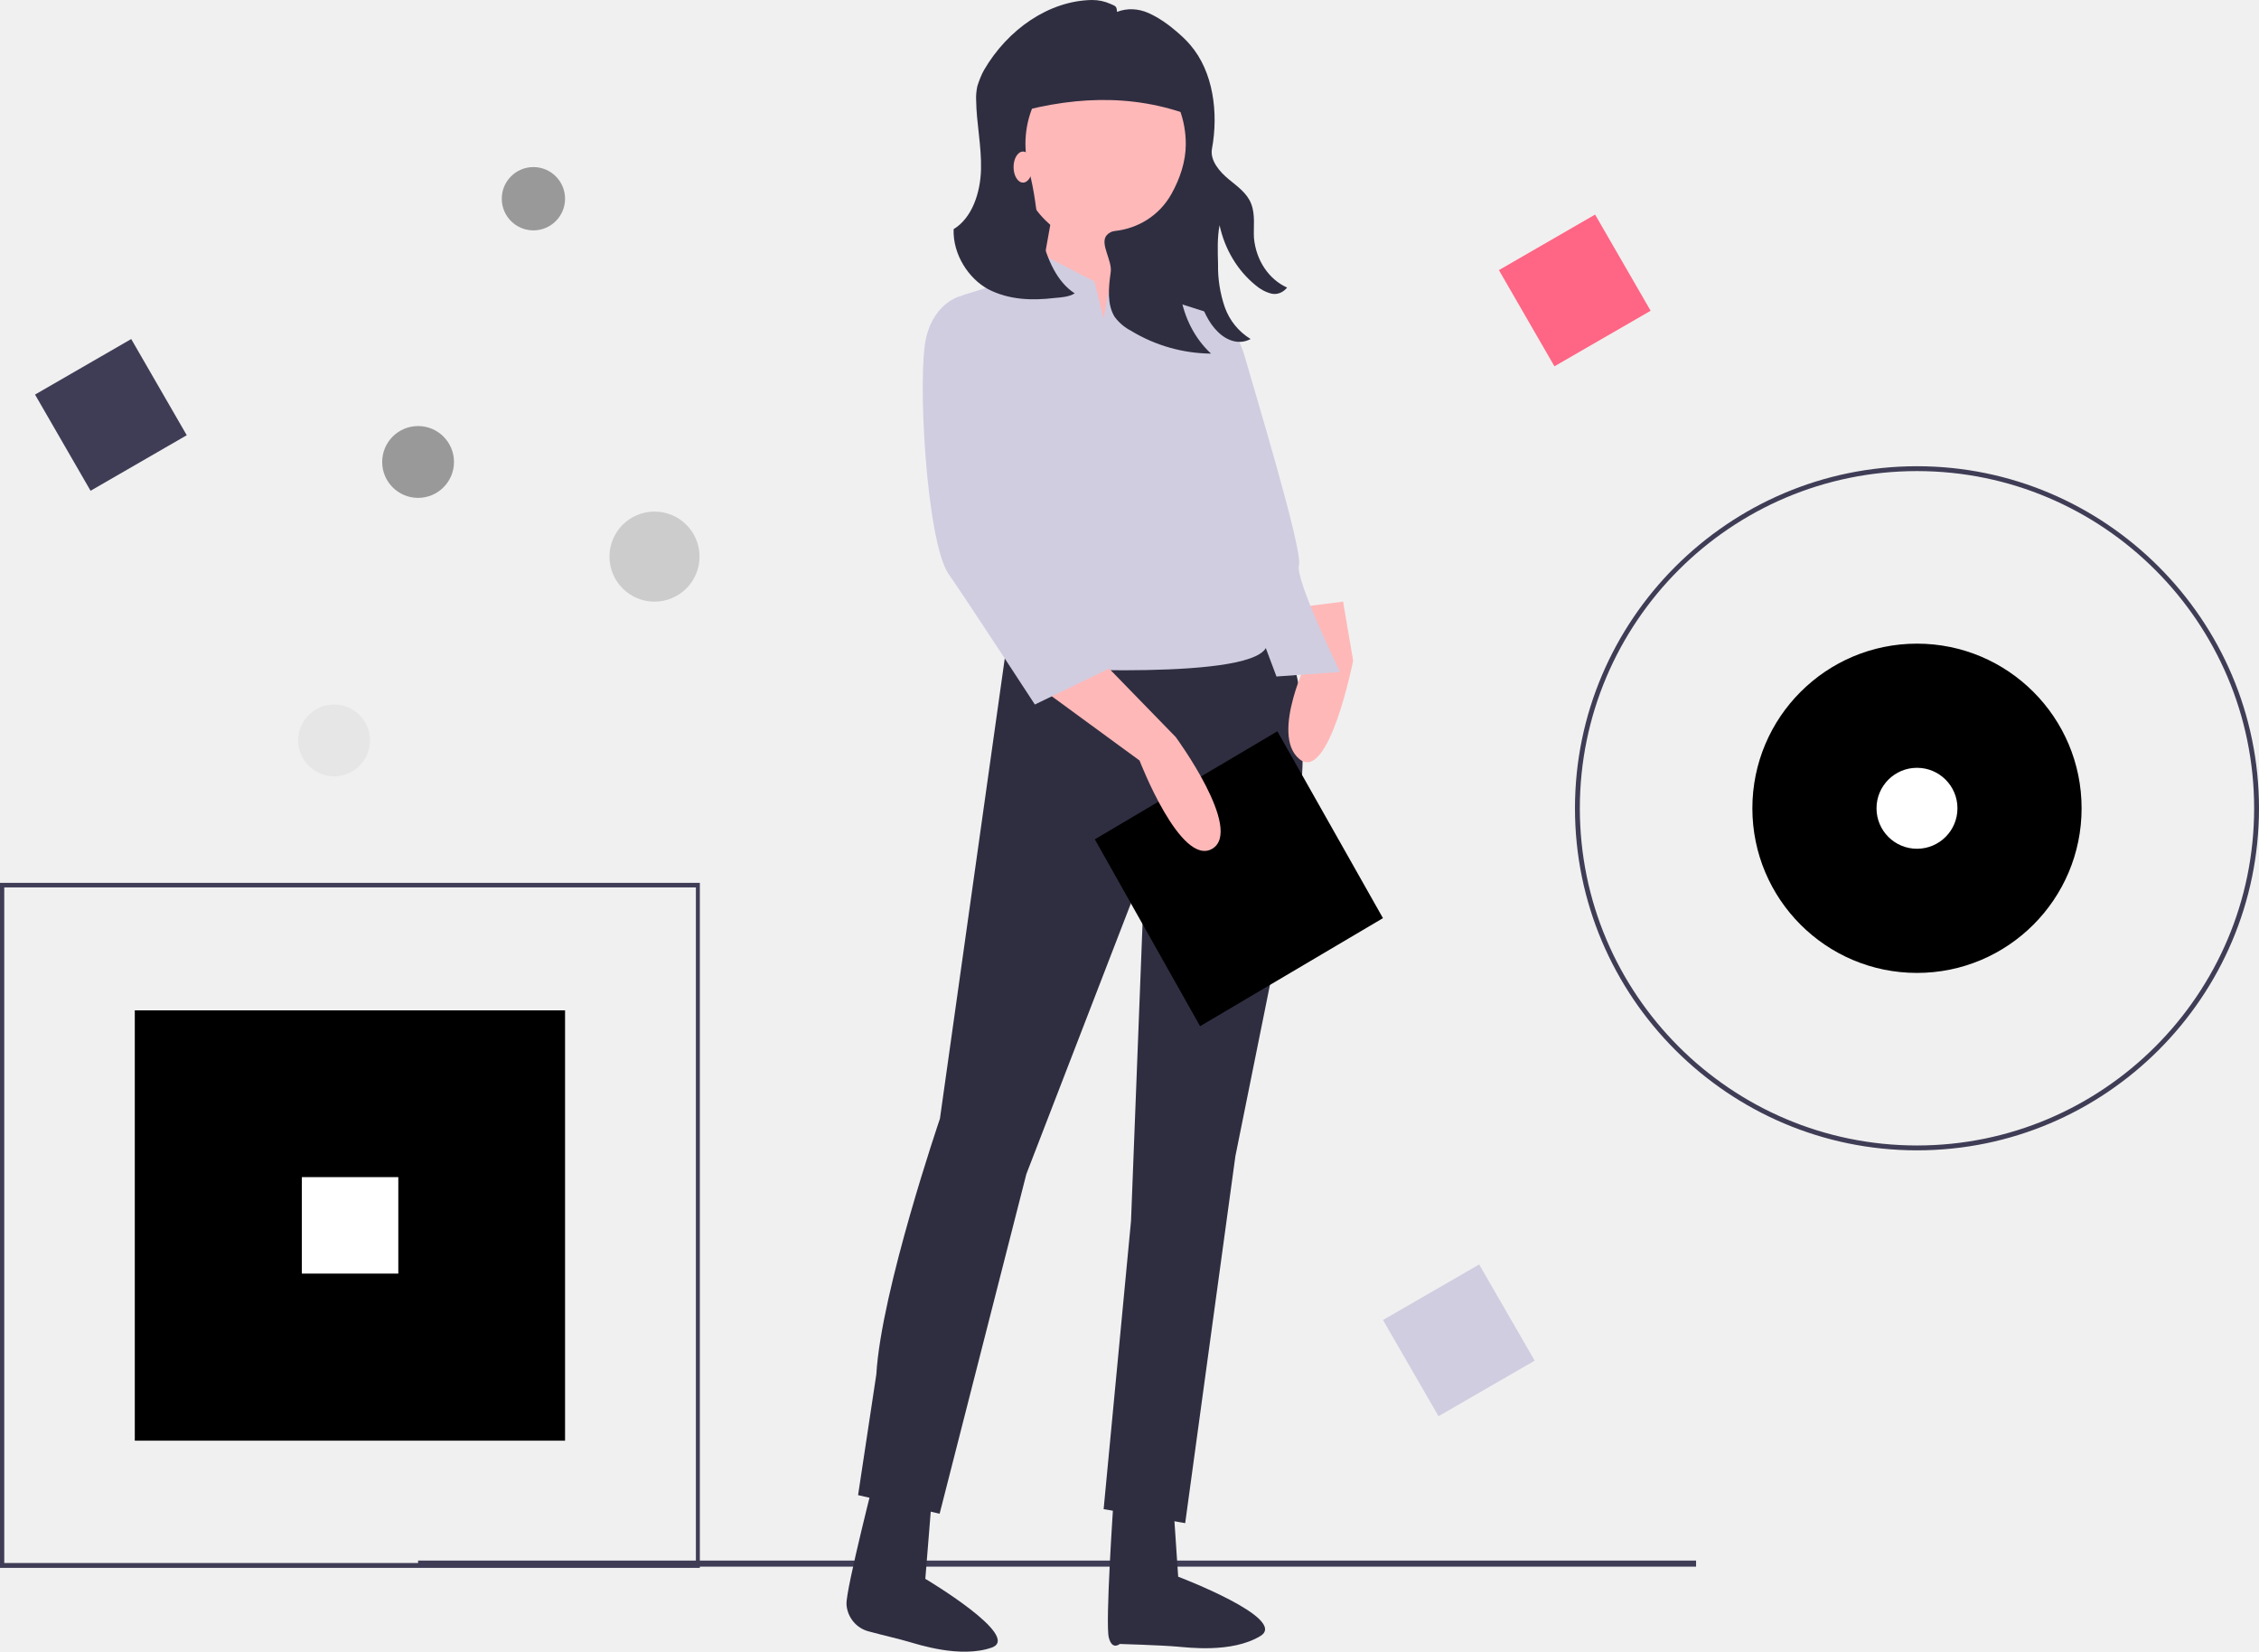
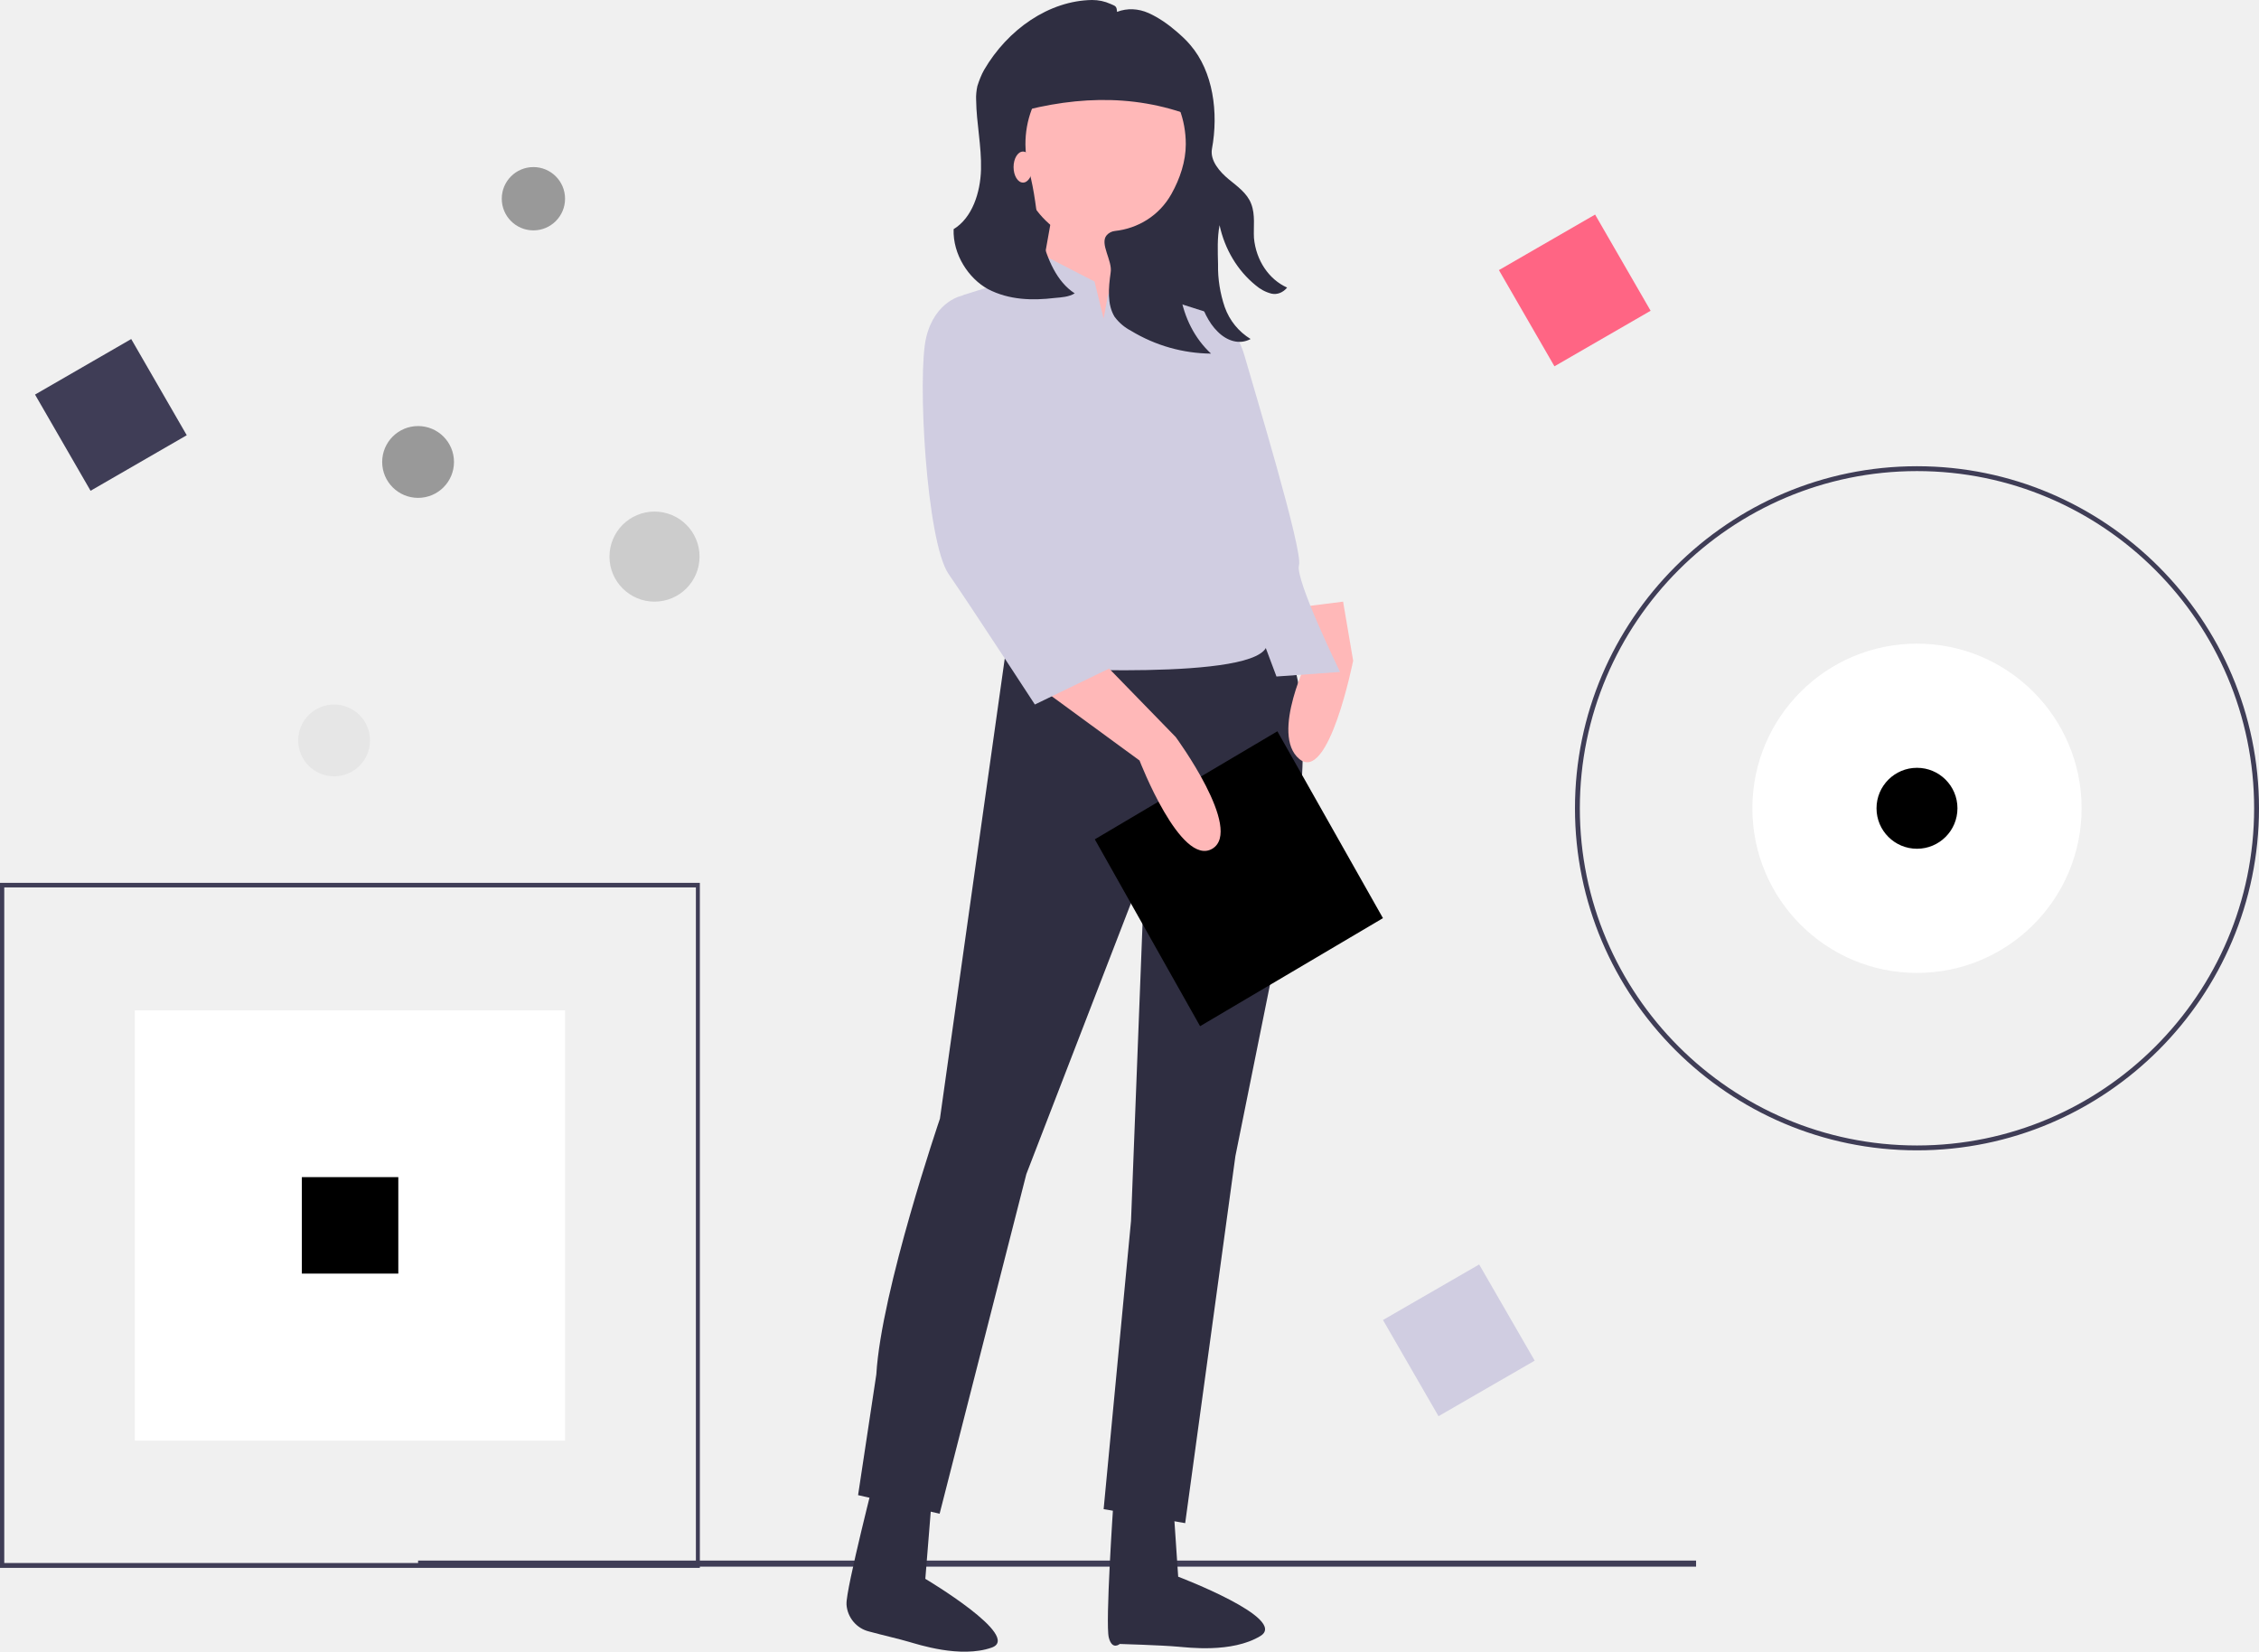
<svg xmlns="http://www.w3.org/2000/svg" version="1.1" id="a2a78cae-10a9-444f-b979-915660fd0031" x="0px" y="0px" viewBox="0 0 742.4 542.8" style="enable-background:new 0 0 742.4 542.8;" xml:space="preserve">
-   <style type="text/css">
+   <defs id="defs65" />
+   <style type="text/css" id="style2">
	.st0{fill:#3F3D56;}
	.st1{fill:#FF6584;}
	.st2{fill:#D0CDE1;}
	.st3{fill:#FFFFFF;}
	.st4{fill:#2F2E41;}
	.st5{fill:#FFB8B8;}
	.st6{fill:#CCCCCC;}
	.st7{fill:#E6E6E6;}
	.st8{fill:#999999;}
</style>
-   <rect x="44.3" y="332" width="141.4" height="141.4" />
-   <rect x="137.4" y="512.8" class="st0" width="420" height="2" />
-   <path class="st0" d="M230,515.2H0V290.1h230V515.2z M1.4,513.6h227.3v-222H1.4V513.6z" />
-   <path class="st0" d="M630,378c-62,0-112.4-50.5-112.4-112.4S568.1,153.2,630,153.2s112.4,50.5,112.4,112.4S692,378,630,378z   M630,154.8c-61.1,0-110.8,49.7-110.8,110.8S568.9,376.4,630,376.4s110.8-49.7,110.8-110.8S691.1,154.8,630,154.8L630,154.8z" />
-   <circle cx="630" cy="265.6" r="54.1" />
-   <rect x="499.3" y="77.2" transform="matrix(0.866 -0.5 0.5 0.866 21.6095 271.5515)" class="st1" width="36.5" height="36.5" />
-   <rect x="18.2" y="118.1" transform="matrix(0.866 -0.5 0.5 0.866 -63.2981 36.4824)" class="st0" width="36.5" height="36.5" />
-   <rect x="461.2" y="422.2" transform="matrix(0.866 -0.5 0.5 0.866 -155.9949 298.7245)" class="st2" width="36.5" height="36.5" />
-   <rect x="99.2" y="386.8" class="st3" width="31.7" height="31.7" />
-   <circle class="st3" cx="630" cy="265.6" r="13.3" />
-   <polygon class="st4" points="396.3,111.6 334.9,113.2 326.6,38.3 396.3,38.3 " />
-   <path class="st4" d="M331.3,208.6l-22.4,159c0,0-19.3,56.5-20.9,84l-6,39.7l26.8,6.1l28.5-111.6l38.9-100.7l-4.5,116.1l-9,94.7  l26.8,4.6L406,379.9l17.9-88.7c0,0,13.5-76.4-7.4-84L331.3,208.6z" />
-   <path class="st4" d="M307.1,481.6l-3,37.2c0,0,32,19,21.8,22.6c-10.3,3.6-24.3-1.1-27.2-1.9c-3-0.9-8.7-2.2-13.1-3.4  c-4.1-1-7.1-4.6-7.4-8.8c0-0.1,0-0.1,0-0.2c-0.3-4.6,9.9-44.3,9.9-44.3L307.1,481.6z" />
-   <path class="st4" d="M384.8,482.6l2.4,35.5c0,0,36.4,13.8,27,19.5s-24.1,3.7-27,3.5c-5.5-0.5-19.2-0.9-19.2-0.9s-2.5,2.2-3.6-2.1  c-1.2-4.5,1.5-44.1,1.5-44.1L384.8,482.6z" />
-   <ellipse class="st5" cx="362.7" cy="50" rx="28.3" ry="30.4" />
-   <polygon class="st5" points="346.2,68.1 340.2,101.7 365.7,113.9 371.5,71.2 " />
-   <path class="st2" d="M362.7,104.7l-3-12.2l-17.9-9.2l-6,7.6L316.4,97l22.3,122.4c0,0,76.1,4.6,77.7-7.6  c1.6-12.1-14.9-45.9-14.9-45.9s4.5-16.7,3-26l-6-36.7l-23.9-7.6l-5.5-6.8l-5,8.2L362.7,104.7z" />
-   <path class="st4" d="M329.6,38.3c21.3-6.6,42.2-7.9,62.6,0V24.9c0-4.8-5-8.7-11.1-8.7h-42.6c-4.9,0-8.9,3.1-8.9,6.9l0,0V38.3  L329.6,38.3z" />
-   <polygon points="359.8,275.8 419.8,240.3 454.5,301.7 394.4,337.2 " />
-   <path class="st5" d="M343.2,227l31.3,22.9c0,0,13.5,35.1,23.9,29c10.4-6.2-12-36.7-12-36.7l-25.3-26L343.2,227z" />
-   <path class="st5" d="M441.4,197.7l3.3,19.4c0,0-8,40.4-17.7,32.3s3.3-33.9,3.3-33.9l-1.6-16.2L441.4,197.7z" />
-   <path class="st2" d="M320.9,100.2l-4.5-3.1c0,0-9,1.5-12,13.7s0,67.3,7.4,77.9c7.4,10.7,28.3,42.8,28.3,42.8l28.3-13.7l-29.9-35.1  l-7.4-44.3L320.9,100.2z" />
-   <path class="st2" d="M386.6,106.3l12-3.1c0,0,7.4,3.1,10.4,13.7s19.3,64.2,17.9,68.8s13.5,35.1,13.5,35.1l-20.9,1.5l-12-32l-12-32  L386.6,106.3z" />
-   <path class="st4" d="M313.4,75.3c6.1-3.7,8.8-12,9-19.6c0.2-7.7-1.5-15.2-1.6-22.8c-0.1-1.5,0.1-3.2,0.4-4.6  c0.6-1.9,1.3-3.7,2.2-5.3c7.8-13.4,21.4-22.8,35.5-23c2.1,0,4.1,0.4,6.1,1.3c1.5,0.7,2,0.6,2.1,2.6c3.4-1.3,7-1.1,10.4,0.4  c3.3,1.5,6.3,3.6,9.1,6c1.6,1.4,3.2,2.8,4.6,4.5c7.5,8.7,9.3,22.2,7.1,34.1c-0.7,3.9,2.6,7.6,5.5,10c2.8,2.3,6.1,4.6,7.4,8.1  c1.4,3.6,0.7,7.6,0.9,11.2c0.7,7.4,4.9,13.6,10.9,16.3c-1.3,1.6-3.2,2.4-5.1,2c-2-0.5-3.8-1.5-5.3-2.8c-5.9-4.8-10.1-11.8-11.8-19.7  c-0.8,4.2-0.6,8.5-0.5,12.9c-0.1,4.8,0.7,9.6,2.2,14c1.6,4.5,4.6,8.1,8.5,10.5c-3.7,2-7.8,0.6-10.8-2.4c-3.1-3-5-7.4-6.3-11.7  c-2.1-7.2-2.9-14.6-2.4-22.1c-3.5,6.4-4.7,14.1-3.6,21.6c1.3,7.6,4.7,14.4,10.1,19.4c-9.2-0.1-18.2-2.6-26.3-7.5  c-2.1-1.1-3.9-2.6-5.4-4.6c-2.5-4.1-2-9.5-1.3-14.5c0.7-3.9-3.7-9.5-1.3-12.3c0.7-0.8,1.7-1.3,2.7-1.4c7.5-0.8,14.6-5,18.6-12.2  c2.8-5,4.7-10.7,4.7-16.3c0-16.4-11.8-29.5-26.4-29.4c-14.5,0-26.4,13.3-26.3,29.5c0,3,0.5,5.9,1.2,8.7c0.9,3.3,1.5,6.6,2,10  c0.5,3.9,1.2,7.8,2.1,11.6c1.9,7.4,5,14.8,10.9,18.6c-2,1.2-4.3,1.3-6.5,1.5c-7.4,0.9-15.1,0.7-22-2.9  C318.3,91.5,313.1,83.6,313.4,75.3z" />
-   <ellipse class="st5" cx="336.2" cy="54.9" rx="3.1" ry="5.1" />
-   <circle class="st6" cx="215.1" cy="182.9" r="14.8" />
-   <circle class="st7" cx="109.8" cy="243.3" r="11.8" />
-   <circle class="st8" cx="137.4" cy="151.8" r="11.8" />
-   <circle class="st8" cx="175.3" cy="65.3" r="10.4" />
+   <rect x="44.3" y="332" width="141.4" height="141.4" id="rect4" style="fill:#ffffff" />
+   <rect x="137.4" y="512.8" class="st0" width="420" height="2" id="rect6" />
+   <path class="st0" d="M230,515.2H0V290.1h230V515.2z M1.4,513.6h227.3v-222H1.4V513.6z" id="path8" />
+   <path class="st0" d="M630,378c-62,0-112.4-50.5-112.4-112.4S568.1,153.2,630,153.2s112.4,50.5,112.4,112.4S692,378,630,378z   M630,154.8c-61.1,0-110.8,49.7-110.8,110.8S568.9,376.4,630,376.4s110.8-49.7,110.8-110.8S691.1,154.8,630,154.8L630,154.8z" id="path10" />
+   <circle cx="630" cy="265.6" r="54.1" id="circle12" style="fill:#ffffff" />
+   <rect x="499.3" y="77.2" transform="matrix(0.866 -0.5 0.5 0.866 21.6095 271.5515)" class="st1" width="36.5" height="36.5" id="rect14" />
+   <rect x="18.2" y="118.1" transform="matrix(0.866 -0.5 0.5 0.866 -63.2981 36.4824)" class="st0" width="36.5" height="36.5" id="rect16" />
+   <rect x="461.2" y="422.2" transform="matrix(0.866 -0.5 0.5 0.866 -155.9949 298.7245)" class="st2" width="36.5" height="36.5" id="rect18" />
+   <rect x="99.2" y="386.8" class="st3" width="31.7" height="31.7" id="rect20" style="fill:#000000" />
+   <circle class="st3" cx="630" cy="265.6" r="13.3" id="circle22" style="fill:#000000" />
+   <polygon class="st4" points="396.3,111.6 334.9,113.2 326.6,38.3 396.3,38.3 " id="polygon24" />
+   <path class="st4" d="M331.3,208.6l-22.4,159c0,0-19.3,56.5-20.9,84l-6,39.7l26.8,6.1l28.5-111.6l38.9-100.7l-4.5,116.1l-9,94.7  l26.8,4.6L406,379.9l17.9-88.7c0,0,13.5-76.4-7.4-84L331.3,208.6z" id="path26" />
+   <path class="st4" d="M307.1,481.6l-3,37.2c0,0,32,19,21.8,22.6c-10.3,3.6-24.3-1.1-27.2-1.9c-3-0.9-8.7-2.2-13.1-3.4  c-4.1-1-7.1-4.6-7.4-8.8c0-0.1,0-0.1,0-0.2c-0.3-4.6,9.9-44.3,9.9-44.3L307.1,481.6z" id="path28" />
+   <path class="st4" d="M384.8,482.6l2.4,35.5c0,0,36.4,13.8,27,19.5s-24.1,3.7-27,3.5c-5.5-0.5-19.2-0.9-19.2-0.9s-2.5,2.2-3.6-2.1  c-1.2-4.5,1.5-44.1,1.5-44.1L384.8,482.6z" id="path30" />
+   <ellipse class="st5" cx="362.7" cy="50" rx="28.3" ry="30.4" id="ellipse32" />
+   <polygon class="st5" points="346.2,68.1 340.2,101.7 365.7,113.9 371.5,71.2 " id="polygon34" />
+   <path class="st2" d="M362.7,104.7l-3-12.2l-17.9-9.2l-6,7.6L316.4,97l22.3,122.4c0,0,76.1,4.6,77.7-7.6  c1.6-12.1-14.9-45.9-14.9-45.9s4.5-16.7,3-26l-6-36.7l-23.9-7.6l-5.5-6.8l-5,8.2L362.7,104.7z" id="path36" />
+   <path class="st4" d="M329.6,38.3c21.3-6.6,42.2-7.9,62.6,0V24.9c0-4.8-5-8.7-11.1-8.7h-42.6c-4.9,0-8.9,3.1-8.9,6.9l0,0V38.3  L329.6,38.3z" id="path38" />
+   <polygon points="359.8,275.8 419.8,240.3 454.5,301.7 394.4,337.2 " id="polygon40" />
+   <path class="st5" d="M343.2,227l31.3,22.9c0,0,13.5,35.1,23.9,29c10.4-6.2-12-36.7-12-36.7l-25.3-26L343.2,227z" id="path42" />
+   <path class="st5" d="M441.4,197.7l3.3,19.4c0,0-8,40.4-17.7,32.3s3.3-33.9,3.3-33.9l-1.6-16.2L441.4,197.7z" id="path44" />
+   <path class="st2" d="M320.9,100.2l-4.5-3.1c0,0-9,1.5-12,13.7s0,67.3,7.4,77.9c7.4,10.7,28.3,42.8,28.3,42.8l28.3-13.7l-29.9-35.1  l-7.4-44.3L320.9,100.2z" id="path46" />
+   <path class="st2" d="M386.6,106.3l12-3.1c0,0,7.4,3.1,10.4,13.7s19.3,64.2,17.9,68.8s13.5,35.1,13.5,35.1l-20.9,1.5l-12-32l-12-32  L386.6,106.3z" id="path48" />
+   <path class="st4" d="M313.4,75.3c6.1-3.7,8.8-12,9-19.6c0.2-7.7-1.5-15.2-1.6-22.8c-0.1-1.5,0.1-3.2,0.4-4.6  c0.6-1.9,1.3-3.7,2.2-5.3c7.8-13.4,21.4-22.8,35.5-23c2.1,0,4.1,0.4,6.1,1.3c1.5,0.7,2,0.6,2.1,2.6c3.4-1.3,7-1.1,10.4,0.4  c3.3,1.5,6.3,3.6,9.1,6c1.6,1.4,3.2,2.8,4.6,4.5c7.5,8.7,9.3,22.2,7.1,34.1c-0.7,3.9,2.6,7.6,5.5,10c2.8,2.3,6.1,4.6,7.4,8.1  c1.4,3.6,0.7,7.6,0.9,11.2c0.7,7.4,4.9,13.6,10.9,16.3c-1.3,1.6-3.2,2.4-5.1,2c-2-0.5-3.8-1.5-5.3-2.8c-5.9-4.8-10.1-11.8-11.8-19.7  c-0.8,4.2-0.6,8.5-0.5,12.9c-0.1,4.8,0.7,9.6,2.2,14c1.6,4.5,4.6,8.1,8.5,10.5c-3.7,2-7.8,0.6-10.8-2.4c-3.1-3-5-7.4-6.3-11.7  c-2.1-7.2-2.9-14.6-2.4-22.1c-3.5,6.4-4.7,14.1-3.6,21.6c1.3,7.6,4.7,14.4,10.1,19.4c-9.2-0.1-18.2-2.6-26.3-7.5  c-2.1-1.1-3.9-2.6-5.4-4.6c-2.5-4.1-2-9.5-1.3-14.5c0.7-3.9-3.7-9.5-1.3-12.3c0.7-0.8,1.7-1.3,2.7-1.4c7.5-0.8,14.6-5,18.6-12.2  c2.8-5,4.7-10.7,4.7-16.3c0-16.4-11.8-29.5-26.4-29.4c-14.5,0-26.4,13.3-26.3,29.5c0,3,0.5,5.9,1.2,8.7c0.9,3.3,1.5,6.6,2,10  c0.5,3.9,1.2,7.8,2.1,11.6c1.9,7.4,5,14.8,10.9,18.6c-2,1.2-4.3,1.3-6.5,1.5c-7.4,0.9-15.1,0.7-22-2.9  C318.3,91.5,313.1,83.6,313.4,75.3z" id="path50" />
+   <ellipse class="st5" cx="336.2" cy="54.9" rx="3.1" ry="5.1" id="ellipse52" />
+   <circle class="st6" cx="215.1" cy="182.9" r="14.8" id="circle54" />
+   <circle class="st7" cx="109.8" cy="243.3" r="11.8" id="circle56" />
+   <circle class="st8" cx="137.4" cy="151.8" r="11.8" id="circle58" />
+   <circle class="st8" cx="175.3" cy="65.3" r="10.4" id="circle60" />
</svg>
